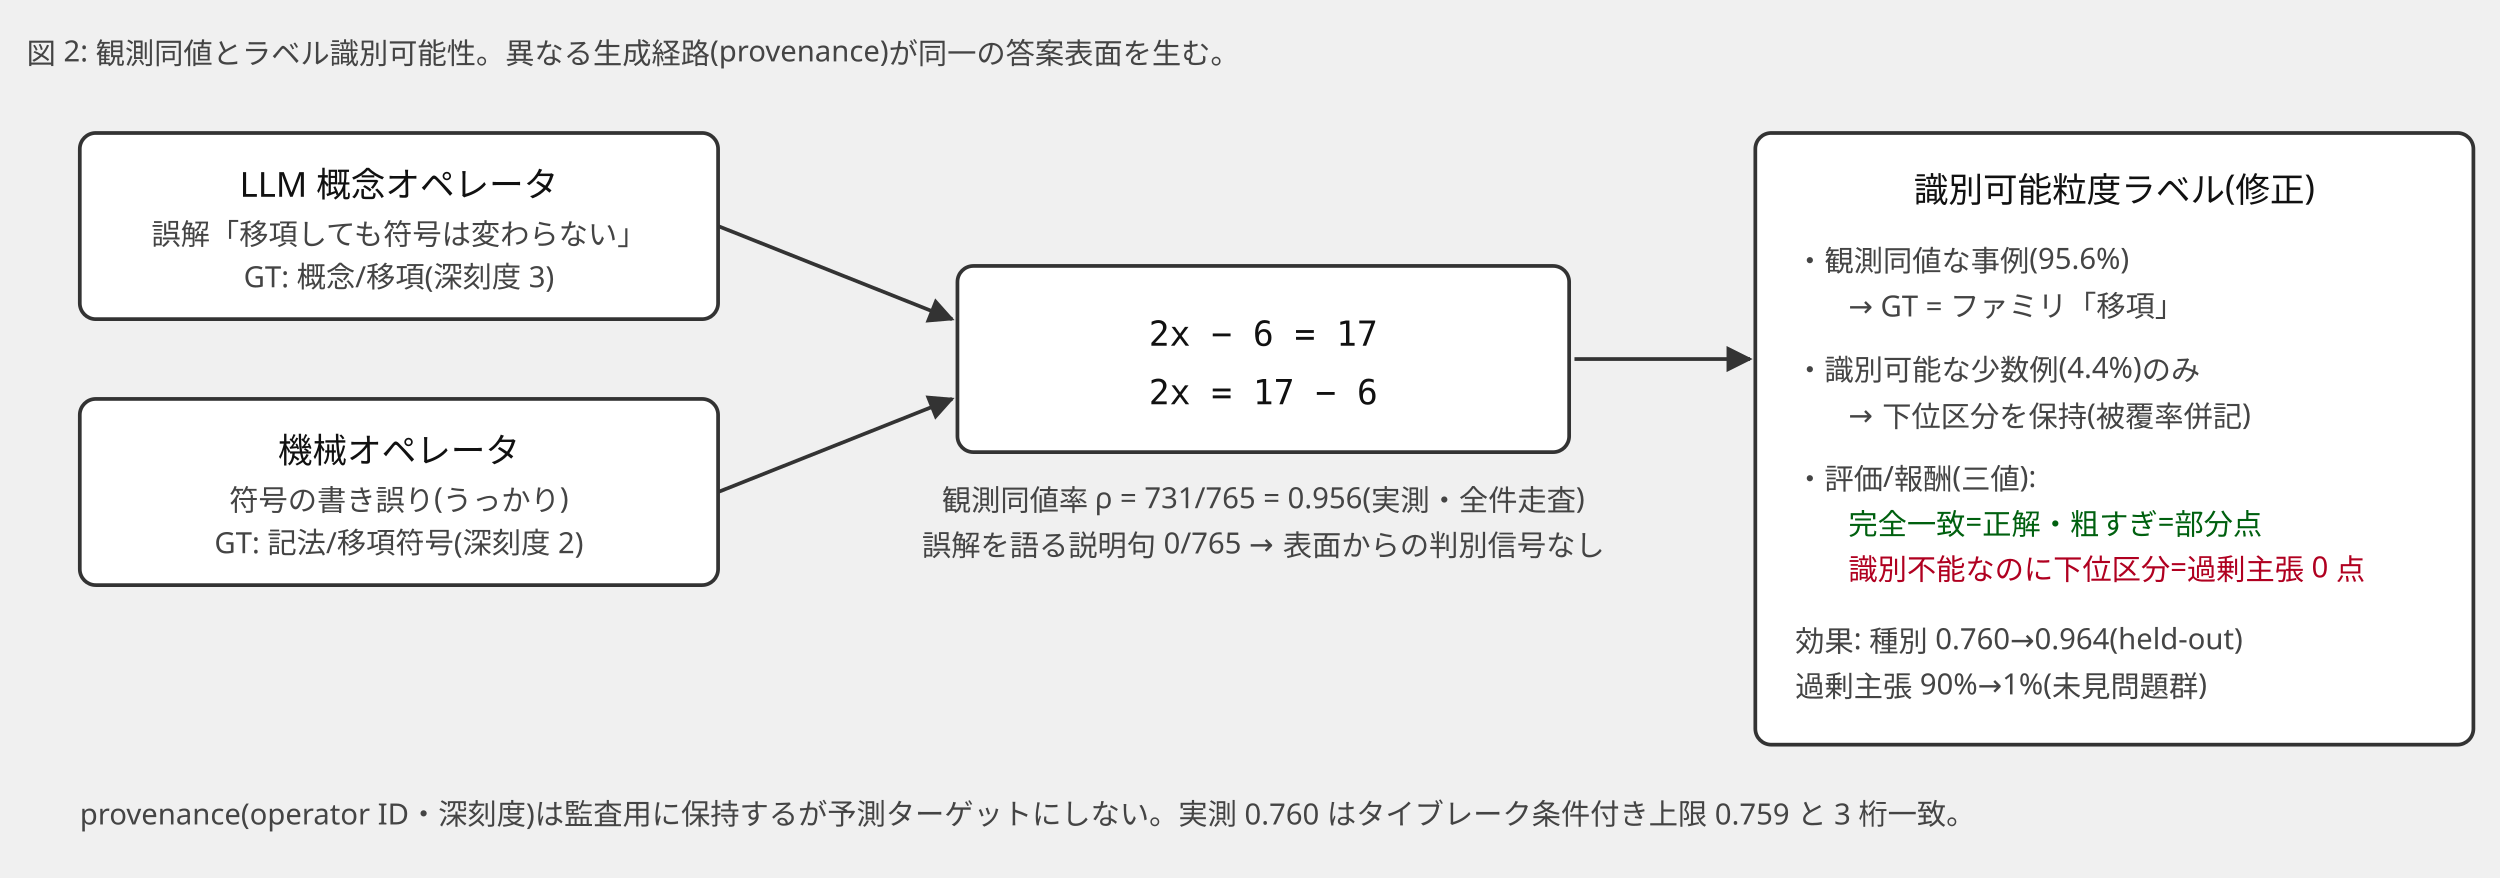
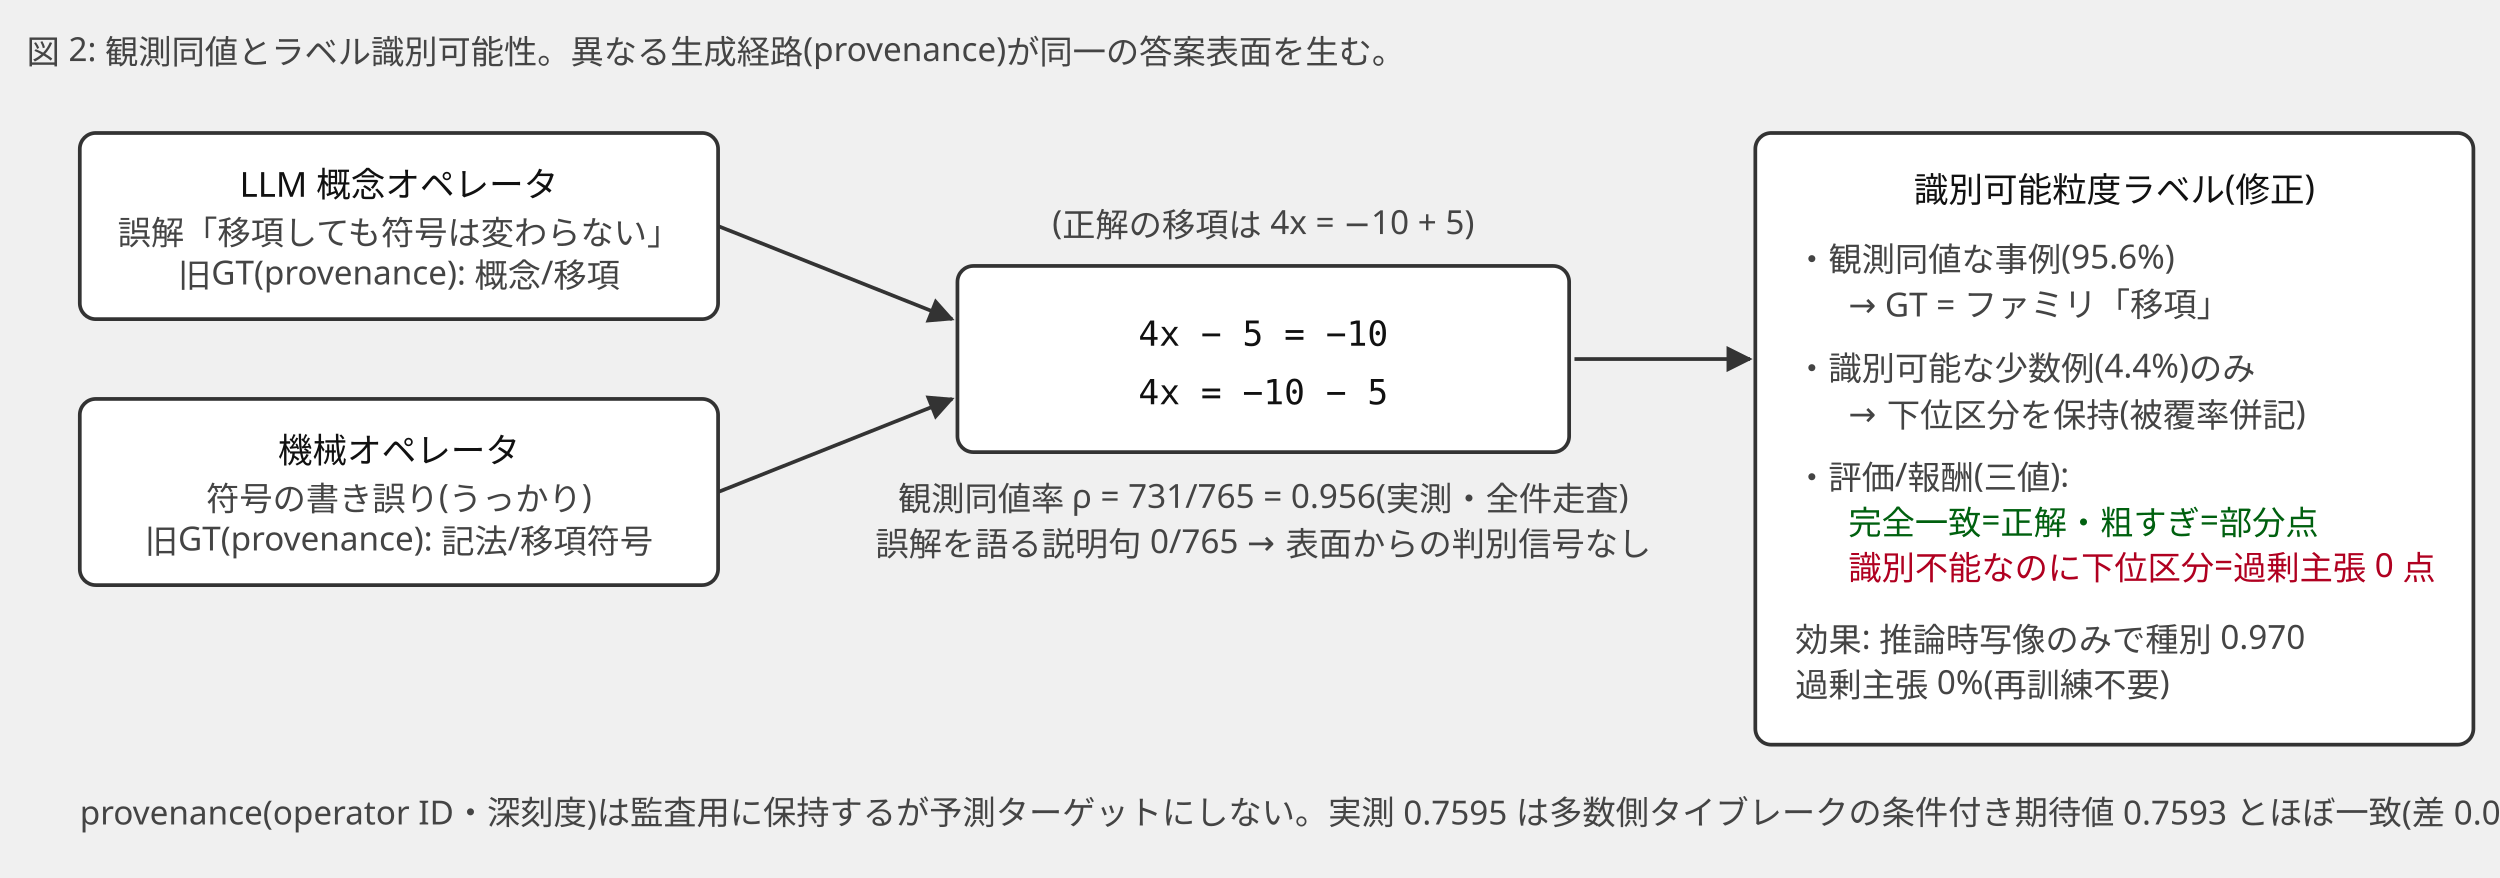
<svg xmlns="http://www.w3.org/2000/svg" viewBox="0 0 940 330" font-family="'Noto Sans JP','Hiragino Sans',sans-serif" font-size="13">
  <defs>
    <marker id="ar2" viewBox="0 0 10 10" refX="9" refY="5" markerWidth="7" markerHeight="7" orient="auto">
      <path d="M0 0L10 5L0 10z" fill="#333" />
    </marker>
  </defs>
-   <style>.b{fill:#fff;stroke:#333;stroke-width:1.4}.t{fill:#111}.s{font-size:11px;fill:#444}.a{stroke:#333;stroke-width:1.4;marker-end:url(#ar2);fill:none}.mono{font-family:Consolas,monospace}.bad{fill:#b00020}.ok{fill:#00600f}</style>
+   <style>.b{fill:#fff;stroke:#333;stroke-width:1.4}.t{fill:#111}.s{font-size:12.5px;fill:#444}.a{stroke:#333;stroke-width:1.4;marker-end:url(#ar2);fill:none}.mono{font-family:Consolas,monospace}.bad{fill:#b00020}.ok{fill:#00600f}</style>
  <text class="s" x="10" y="24">図 2: 観測同値とラベル識別可能性。異なる生成経路(provenance)が同一の答案表面を生む。</text>
  <rect class="b" x="30" y="50" width="240" height="70" rx="6" />
  <text class="t" x="150" y="74" text-anchor="middle">LLM 概念オペレータ</text>
  <text class="s" x="150" y="92" text-anchor="middle">誤解「移項しても符号は変わらない」</text>
-   <text class="s" x="150" y="108" text-anchor="middle">GT: 概念/移項(深刻度 3)</text>
+   <text class="s" x="150" y="108" text-anchor="middle">旧GT(provenance): 概念/移項</text>
  <rect class="b" x="30" y="150" width="240" height="70" rx="6" />
  <text class="t" x="150" y="174" text-anchor="middle">機械オペレータ</text>
  <text class="s" x="150" y="192" text-anchor="middle">符号の書き誤り(うっかり)</text>
-   <text class="s" x="150" y="208" text-anchor="middle">GT: 記法/移項符号(深刻度 2)</text>
+   <text class="s" x="150" y="208" text-anchor="middle">旧GT(provenance): 記法/移項符号</text>
  <rect class="b" x="360" y="100" width="230" height="70" rx="6" />
-   <text class="t mono" x="475" y="130" text-anchor="middle">2x − 6 = 17</text>
-   <text class="t mono" x="475" y="152" text-anchor="middle">2x = 17 − 6</text>
+   <text class="t mono" x="475" y="130" text-anchor="middle">4x − 5 = −10</text>
+   <text class="t mono" x="475" y="152" text-anchor="middle">4x = −10 − 5</text>
+   <text class="s" x="475" y="88" text-anchor="middle">(正解の移項は 4x = −10 + 5)</text>
  <line class="a" x1="270" y1="85" x2="358" y2="120" />
  <line class="a" x1="270" y1="185" x2="358" y2="150" />
  <text class="s" x="475" y="192" text-anchor="middle">観測同値率 ρ = 731/765 = 0.956(実測・全件走査)</text>
  <text class="s" x="475" y="209" text-anchor="middle">誤解を語る説明句 0/765 → 表面からの判別信号なし</text>
  <rect class="b" x="660" y="50" width="270" height="230" rx="6" />
  <text class="t" x="795" y="76" text-anchor="middle">識別可能粒度ラベル(修正)</text>
  <text class="s" x="675" y="102">・観測同値な事例(95.6%)</text>
  <text class="s" x="695" y="119">→ GT = ファミリ「移項」</text>
  <text class="s" x="675" y="143">・識別可能な少数例(4.4%)のみ</text>
  <text class="s" x="695" y="160">→ 下位区分を保持(被覆率併記)</text>
  <text class="s" x="675" y="184">・評価/報酬(三値):</text>
  <text class="s ok" x="695" y="201">完全一致=正解・粗すぎ=部分点</text>
  <text class="s bad" x="695" y="218">識別不能なのに下位区分=過剰主張 0 点</text>
-   <text class="s" x="675" y="245">効果: 種別 0.760→0.964(held-out)</text>
-   <text class="s" x="675" y="262">過剰主張 90%→1%(未見問題群)</text>
+   <text class="s" x="675" y="245">効果: 推論時写像のみで種別 0.970</text>
+   <text class="s" x="675" y="262">過剰主張 0%(再訓練不要)</text>
  <line class="a" x1="592" y1="135" x2="658" y2="135" />
-   <text class="s" x="30" y="310">provenance(operator ID・深刻度)は監査用に保持するが予測ターゲットにしない。実測 0.760 はタイブレーク条件付き上限 0.759 と 3 桁一致。</text>
+   <text class="s" x="30" y="310">provenance(operator ID・深刻度)は監査用に保持するが予測ターゲットにしない。実測 0.7595 は多数側タイブレークの条件付き期待値 0.7593 とほぼ一致(差 0.0002、整合性検査)。</text>
</svg>
